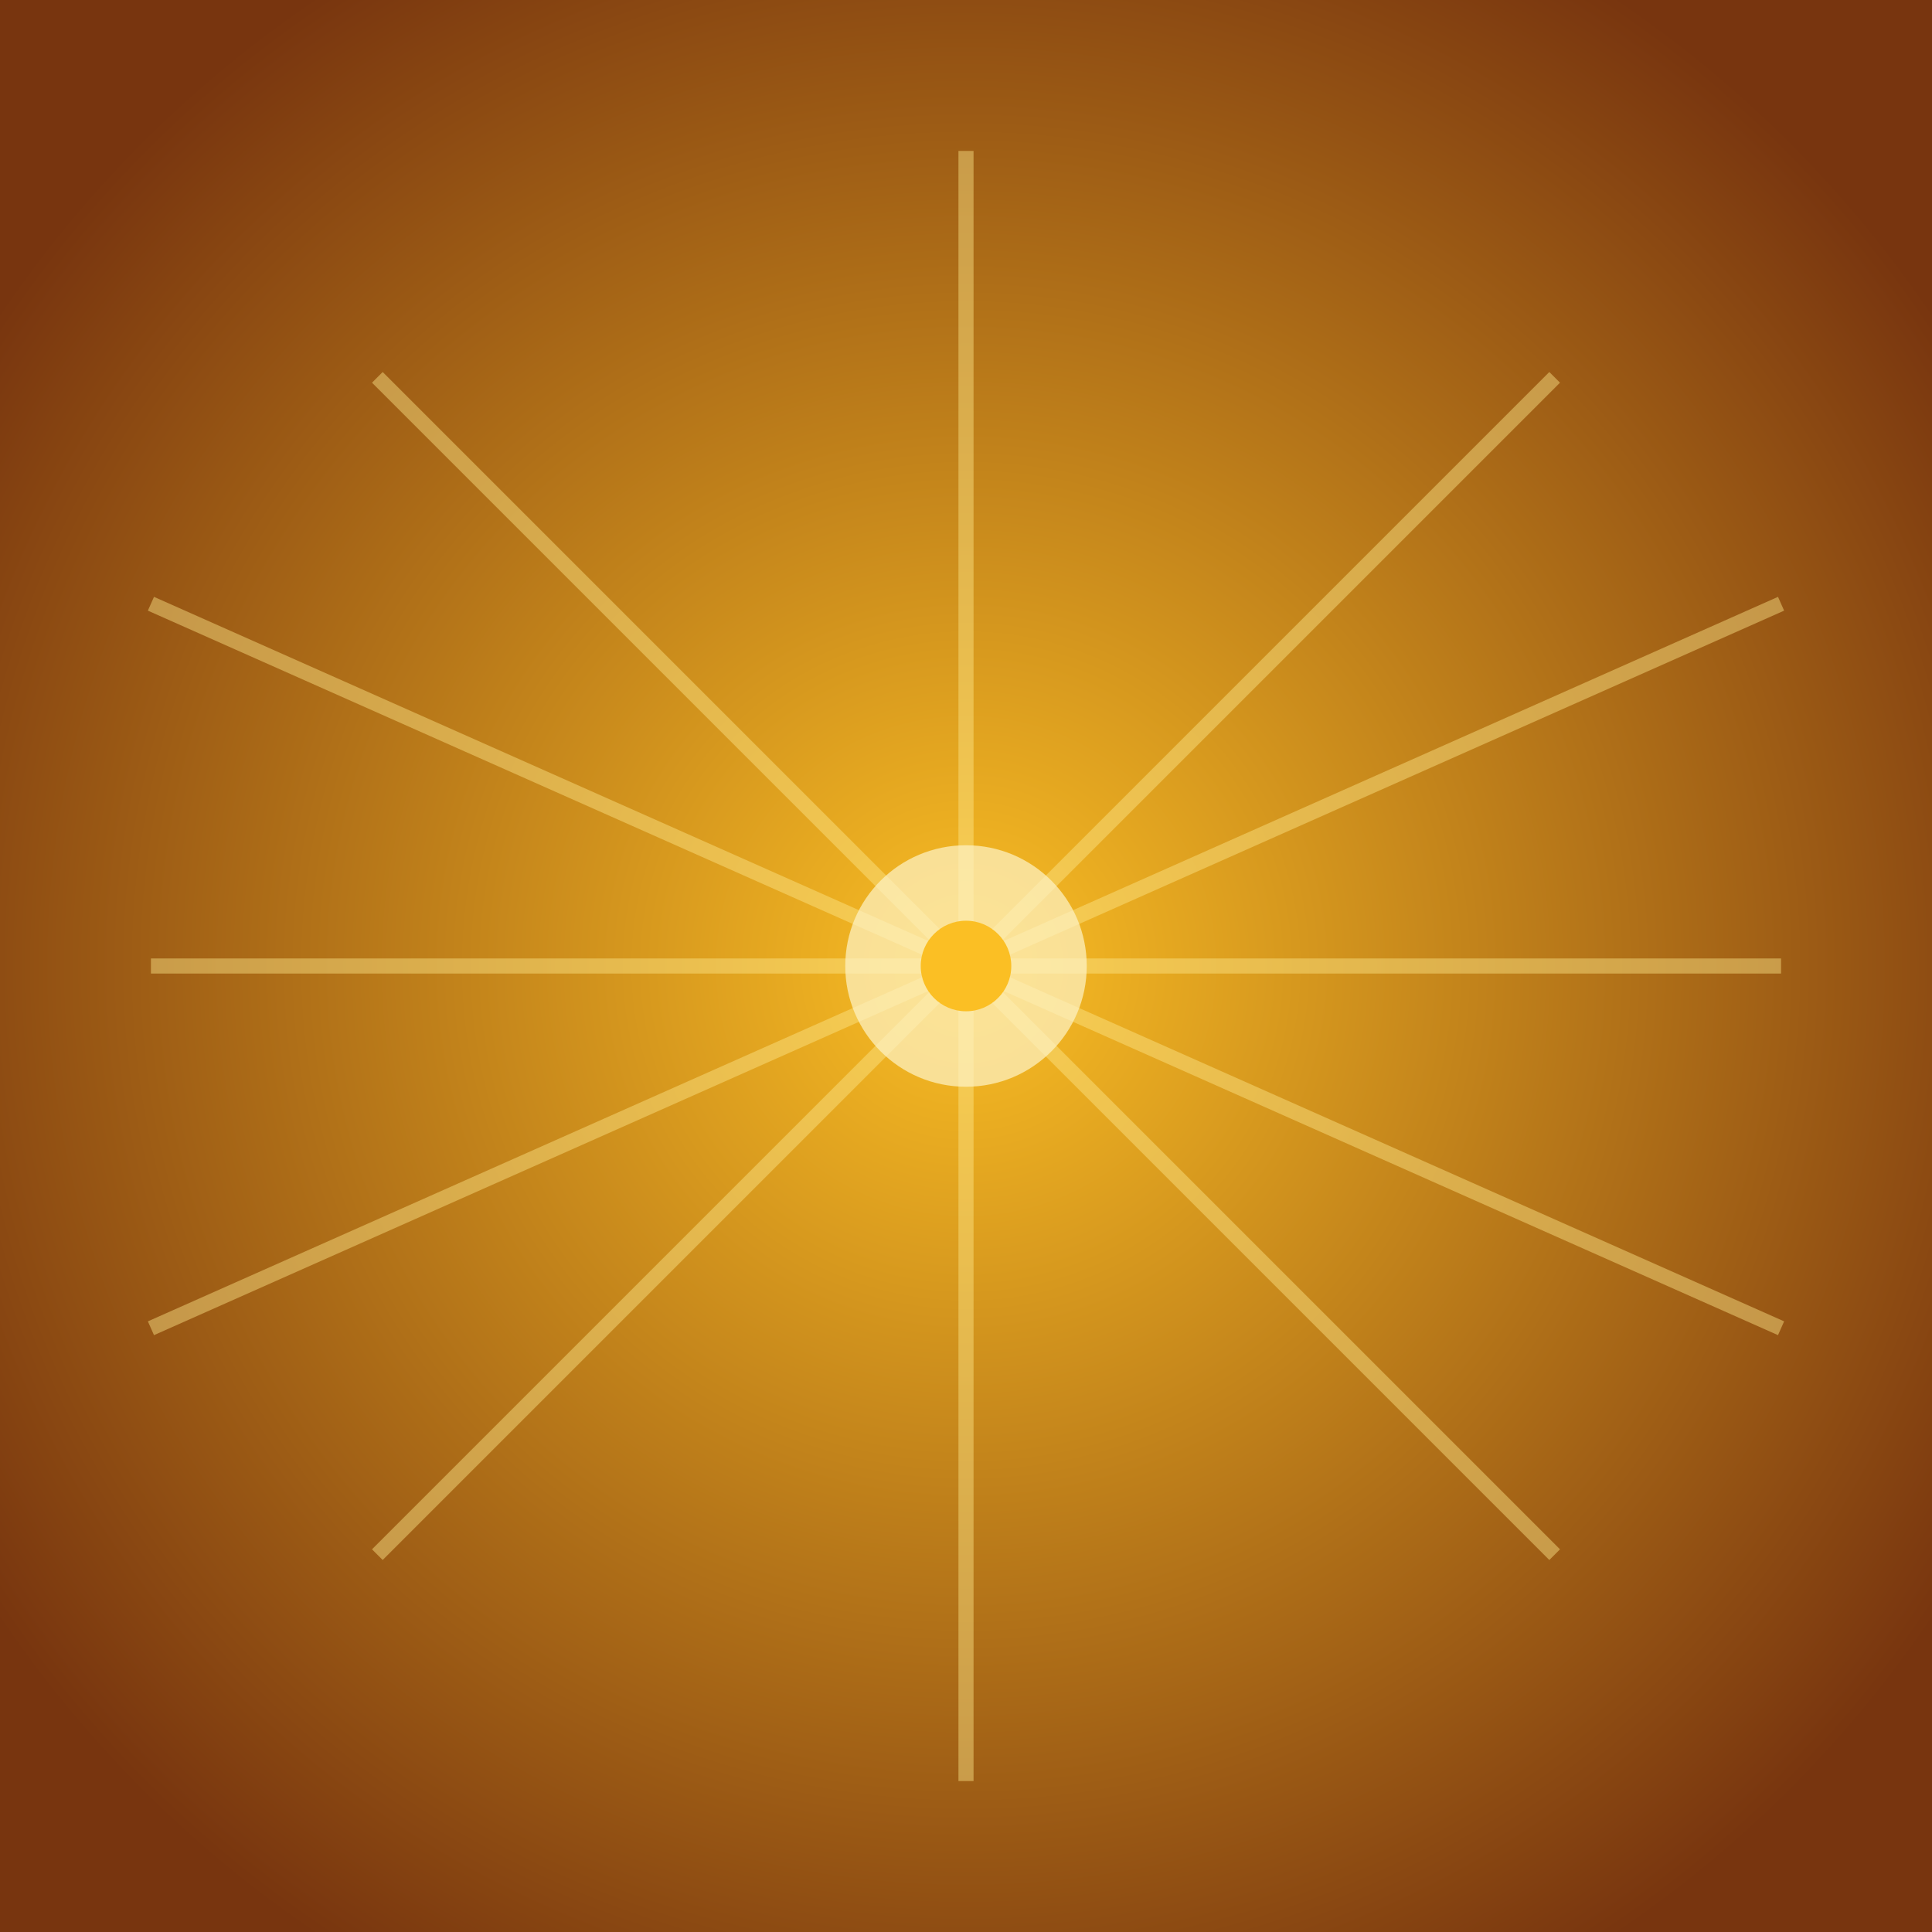
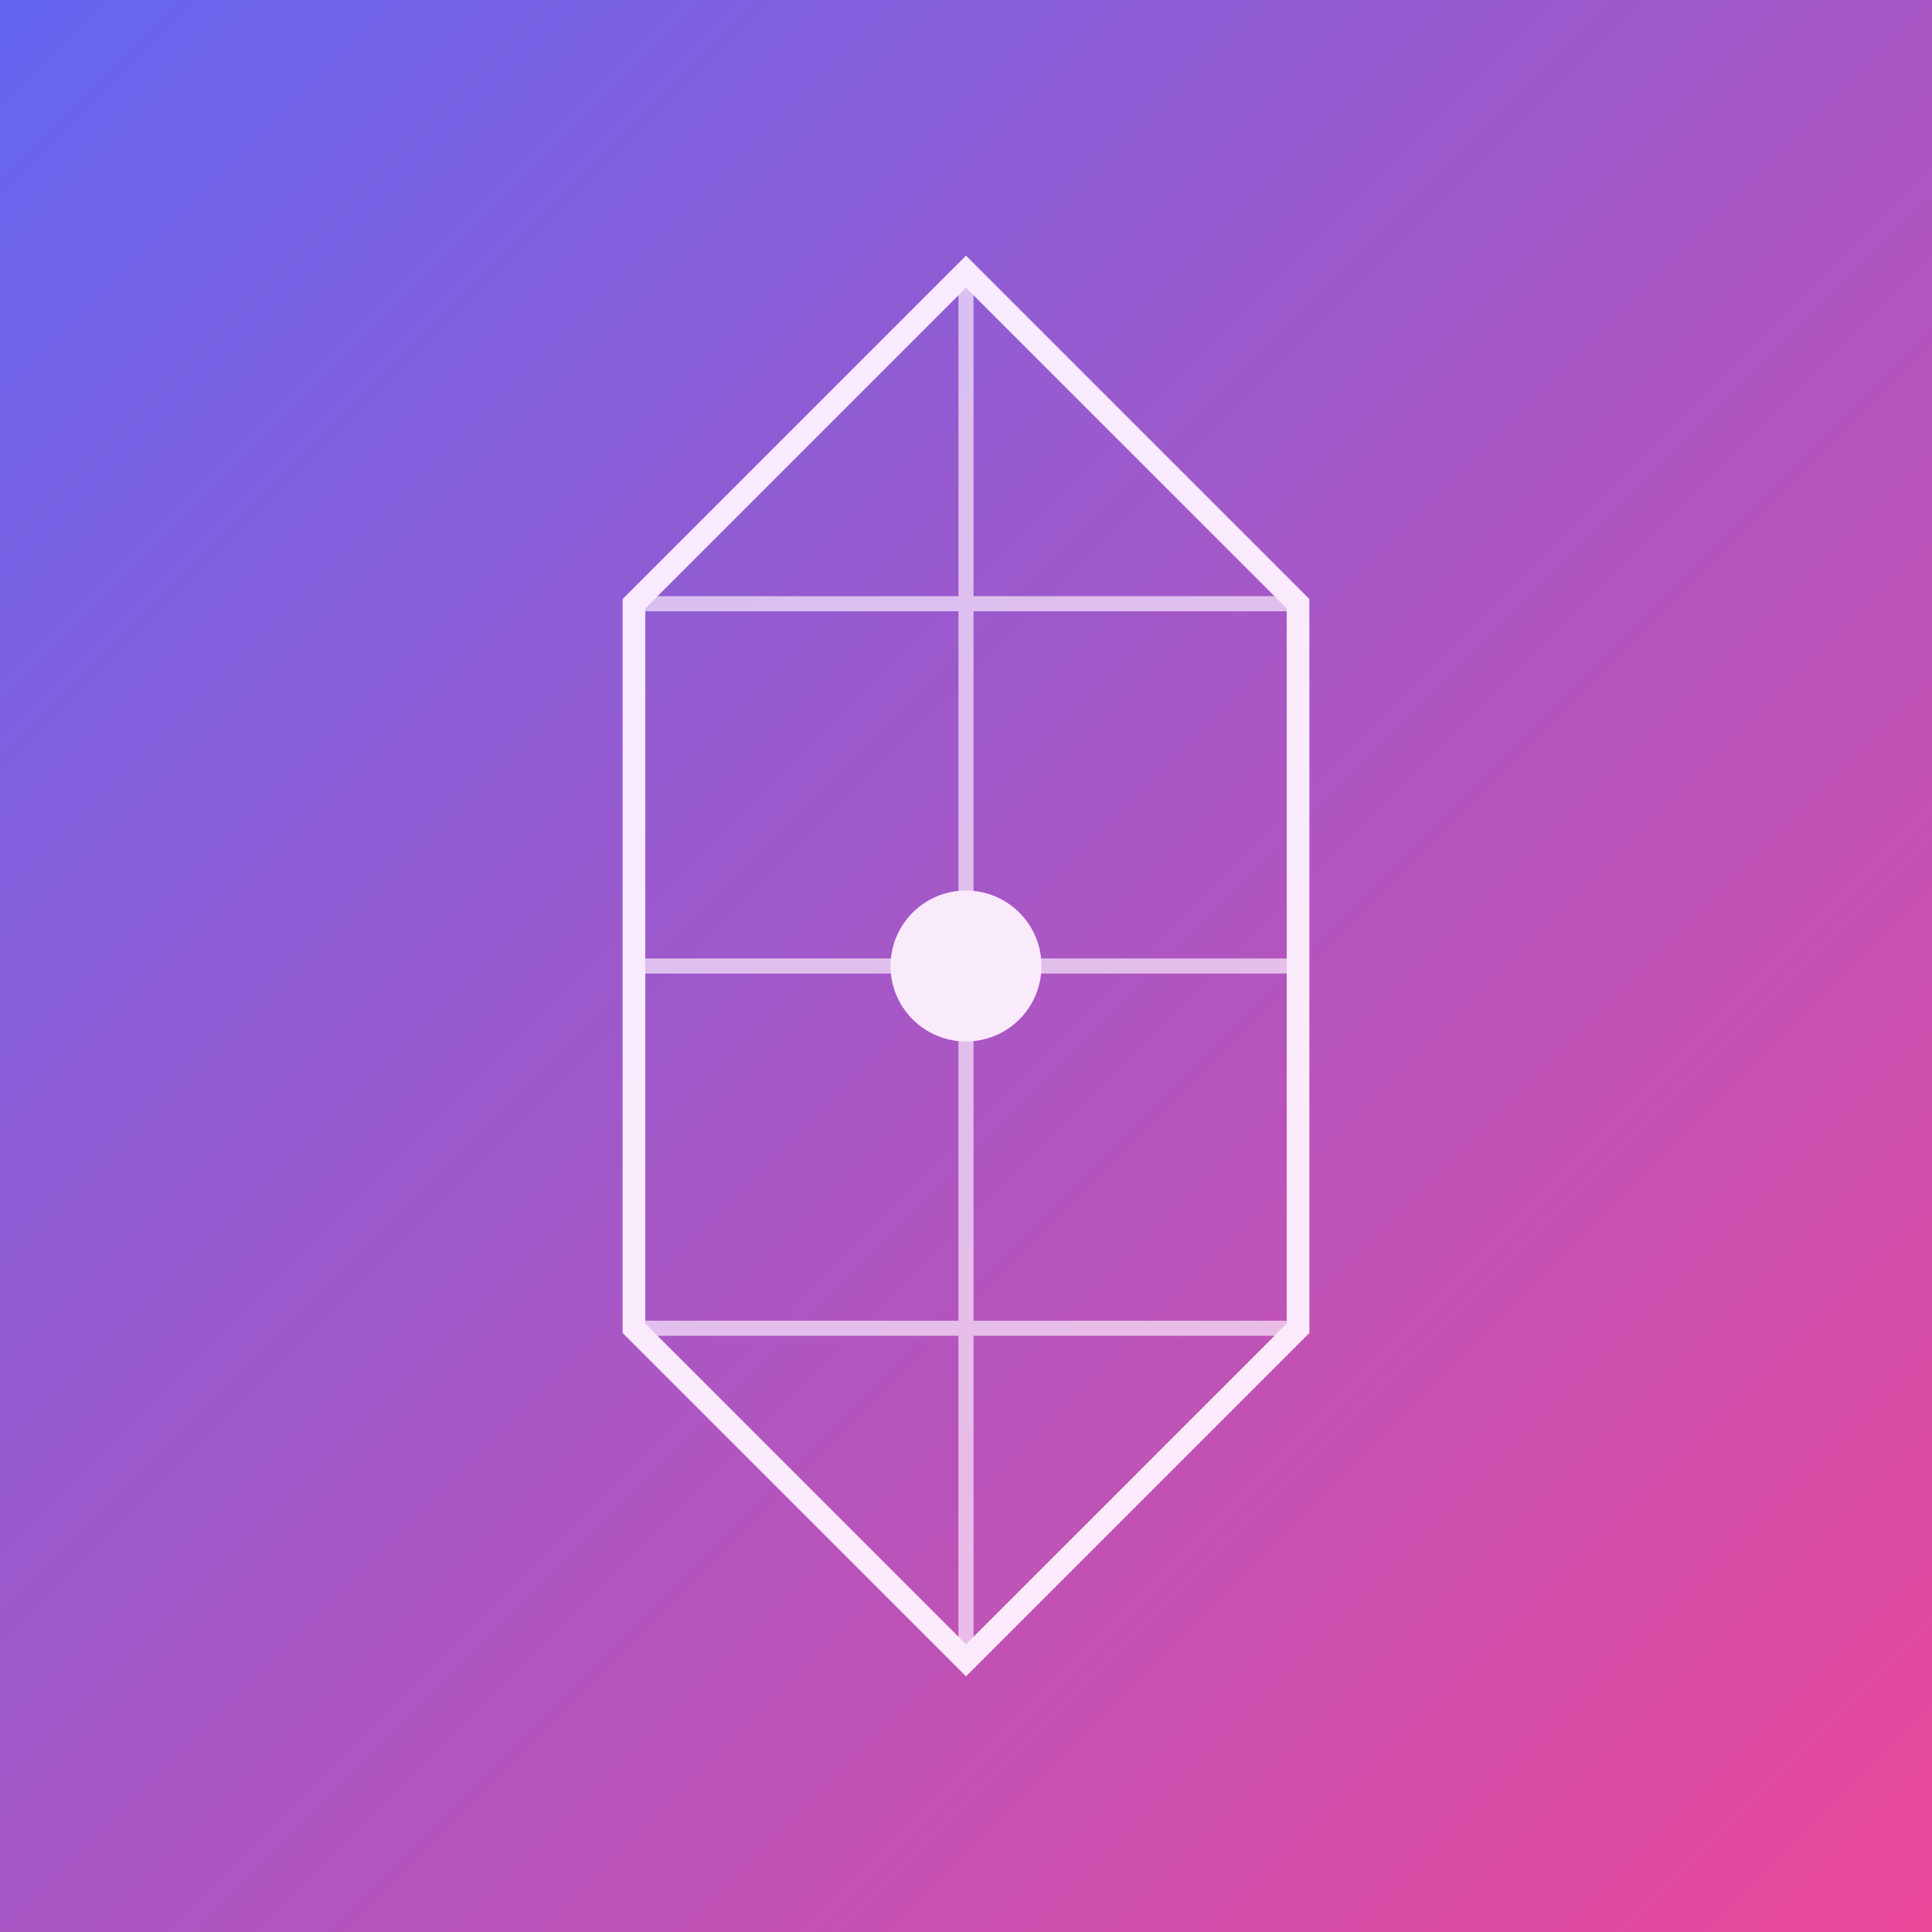
<svg xmlns="http://www.w3.org/2000/svg" viewBox="0 0 256 256" width="256" height="256">
  <defs>
-     <radialGradient id="g" cx="50%" cy="50%" r="60%">
-       <stop offset="0%" stop-color="#fbbf24" />
-       <stop offset="100%" stop-color="#78350f" />
-     </radialGradient>
+     <linearGradient id="g9" x1="0" y1="0" x2="1" y2="1">
+       <stop offset="0%" stop-color="#6366f1" />
+       <stop offset="100%" stop-color="#ec4899" />
+     </linearGradient>
  </defs>
-   <rect width="256" height="256" fill="url(#g)" />
-   <g stroke="#fde68a" stroke-width="2" opacity="0.45">
-     <line x1="128" y1="128" x2="128" y2="20" />
-     <line x1="128" y1="128" x2="128" y2="236" />
-     <line x1="128" y1="128" x2="20" y2="128" />
-     <line x1="128" y1="128" x2="236" y2="128" />
-     <line x1="128" y1="128" x2="50" y2="50" />
-     <line x1="128" y1="128" x2="206" y2="206" />
-     <line x1="128" y1="128" x2="206" y2="50" />
-     <line x1="128" y1="128" x2="50" y2="206" />
-     <line x1="128" y1="128" x2="20" y2="80" />
-     <line x1="128" y1="128" x2="236" y2="80" />
-     <line x1="128" y1="128" x2="20" y2="176" />
-     <line x1="128" y1="128" x2="236" y2="176" />
+   <rect width="256" height="256" fill="url(#g9)" />
+   <g fill="#fef2ff" opacity="0.95">
+     <path d="M128 36 L172 80 L172 176 L128 220 L84 176 L84 80 Z" fill="none" stroke="#fef2ff" stroke-width="3" />
+     <path d="M128 36 L128 220 M84 80 L172 80 M84 176 L172 176 M84 128 L172 128" stroke="#fef2ff" stroke-width="2" opacity="0.7" />
+     <circle cx="128" cy="128" r="10" fill="#fef2ff" />
  </g>
-   <circle cx="128" cy="128" r="16" fill="#fef3c7" opacity="0.7" />
-   <circle cx="128" cy="128" r="6" fill="#fbbf24" />
</svg>
